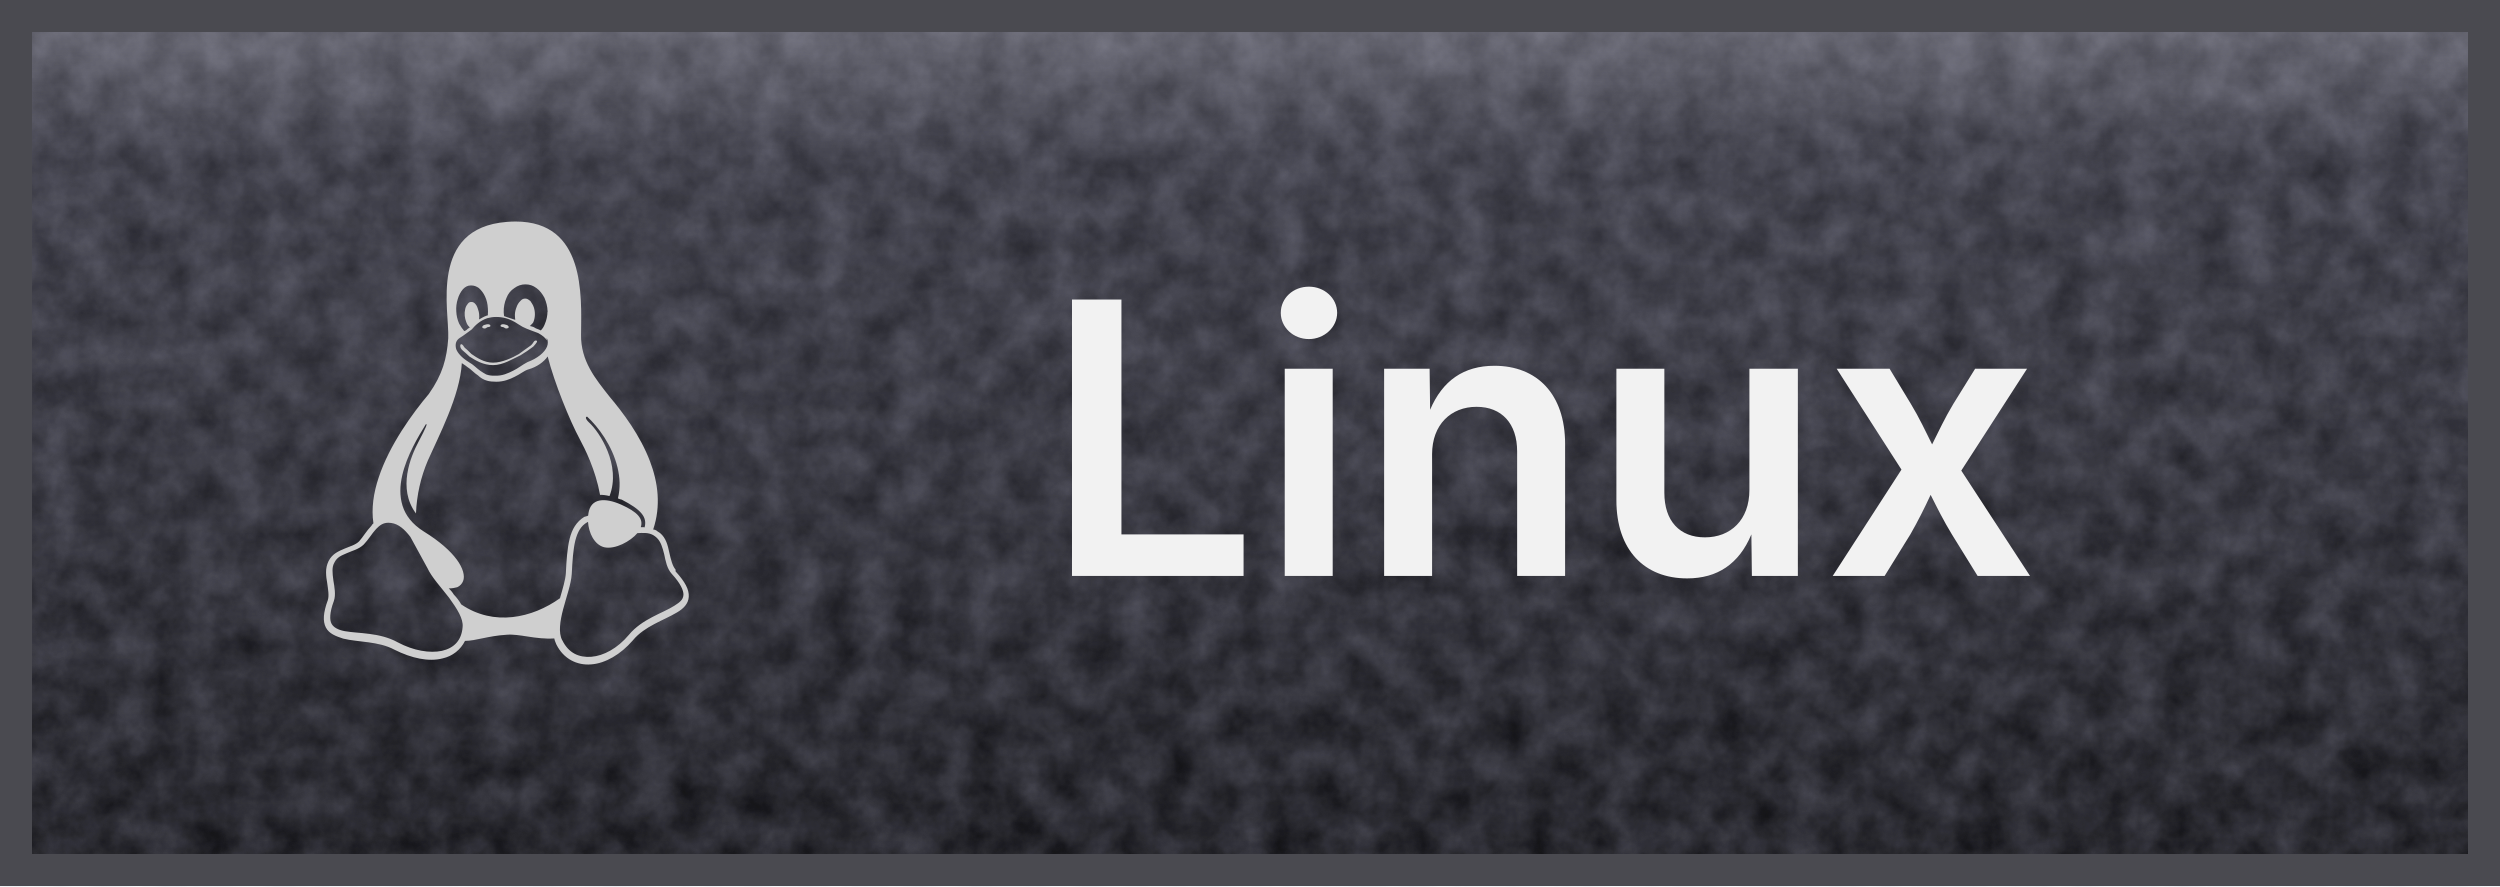
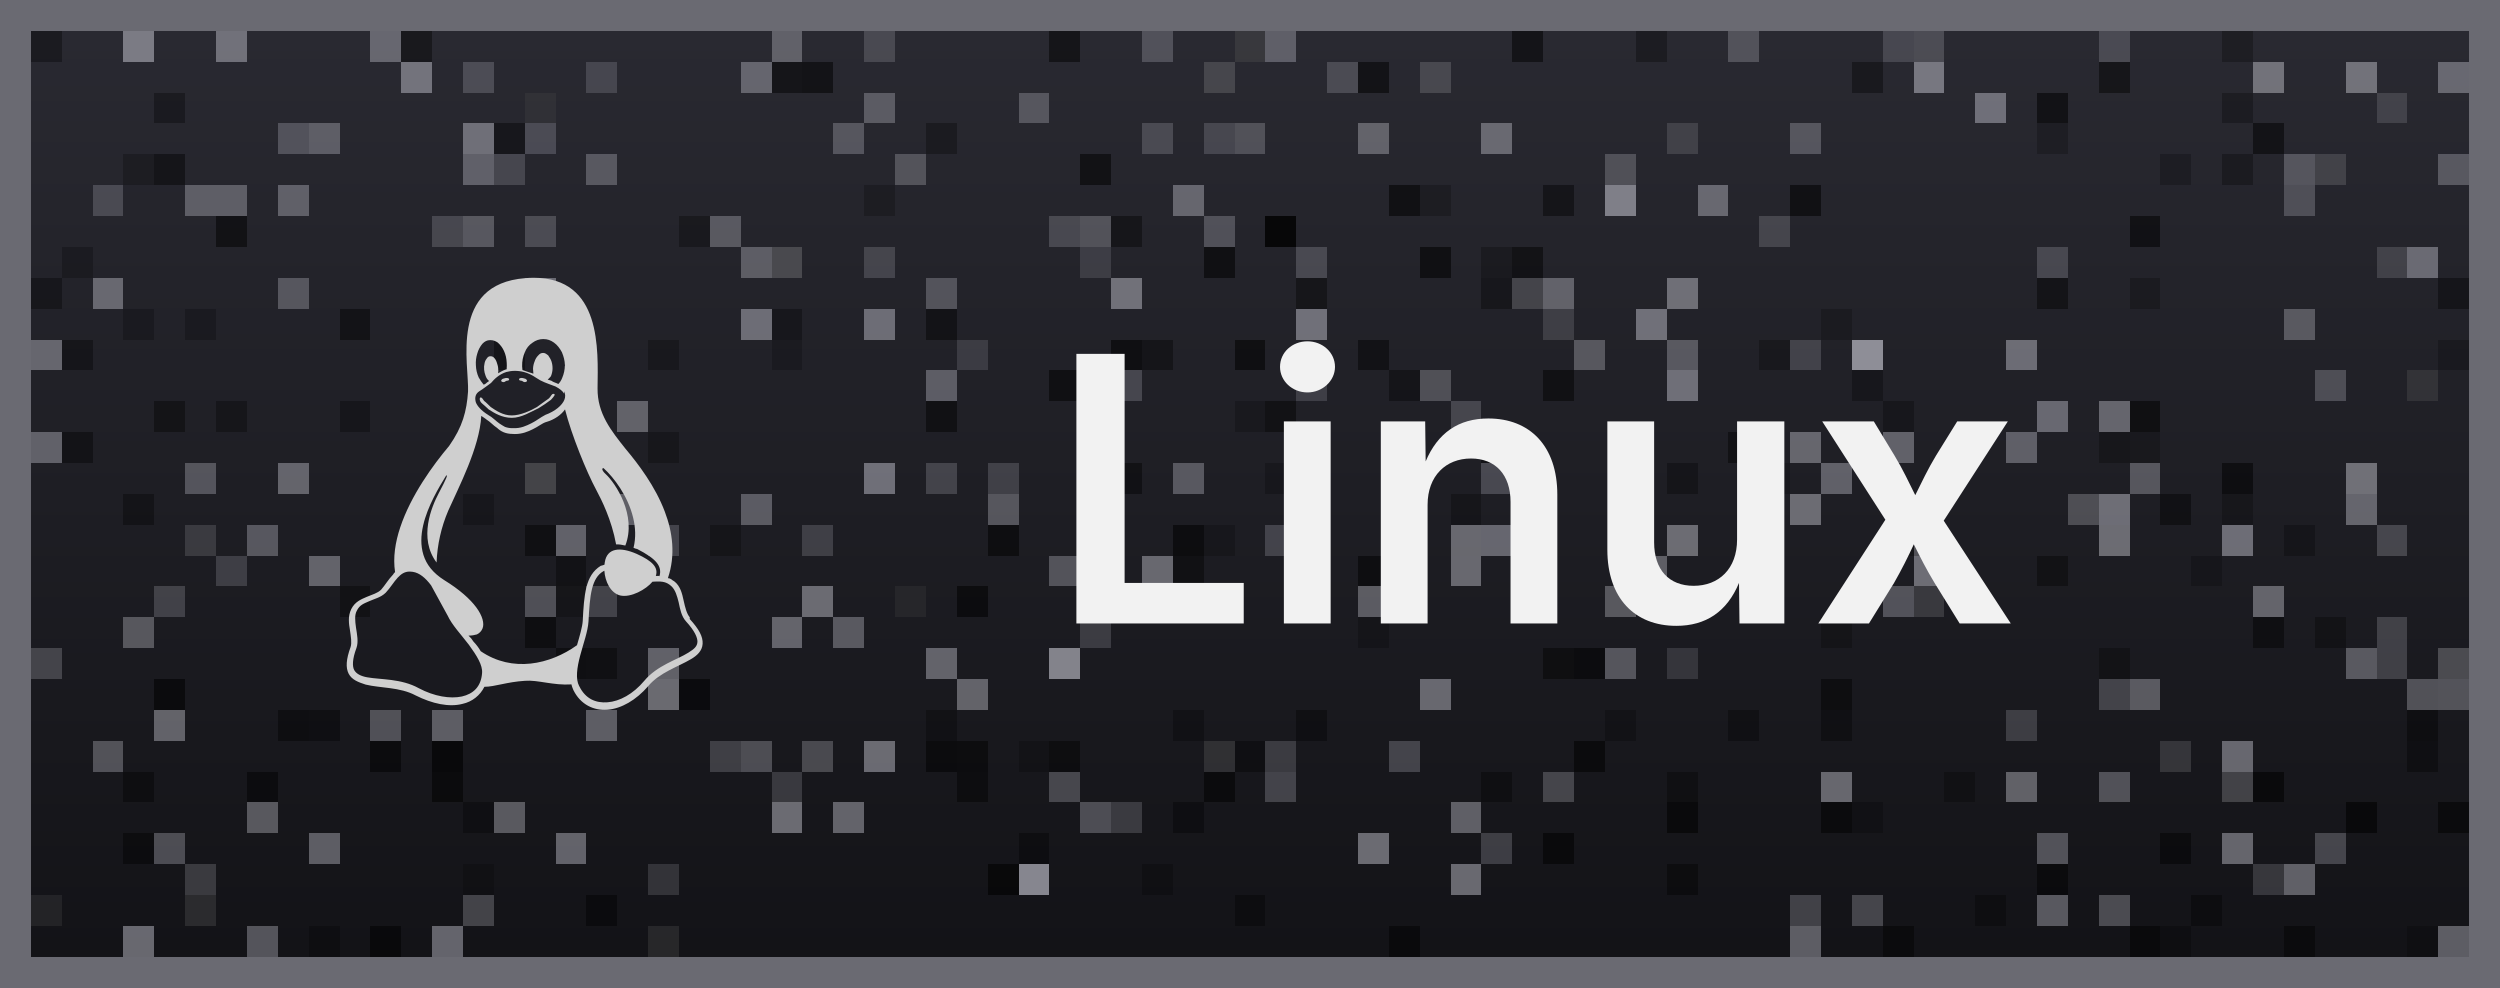
- <svg xmlns="http://www.w3.org/2000/svg" width="79" height="28" viewBox="0 0 79 28" role="img" aria-label="Linux">
+ <svg xmlns="http://www.w3.org/2000/svg" width="81" height="32" viewBox="0 0 81 32" role="img" aria-label="Linux">
  <defs>
    <linearGradient id="pt" x1="0" y1="0" x2="0" y2="1">
-       <stop offset="0" stop-color="#5a5a64" />
-       <stop offset="0.18" stop-color="#2a2a32" />
-       <stop offset="0.55" stop-color="#1e1e24" />
-       <stop offset="1" stop-color="#08080a" />
+       <stop offset="0" stop-color="#2a2a32" />
+       <stop offset="1" stop-color="#121216" />
    </linearGradient>
-     <filter id="gn" x="0" y="0" width="1" height="1" filterUnits="objectBoundingBox" primitiveUnits="userSpaceOnUse" color-interpolation-filters="sRGB">
-       <feTurbulence type="fractalNoise" baseFrequency="0.85" numOctaves="4" seed="4" stitchTiles="stitch" result="n" />
-       <feColorMatrix type="matrix" values="0 0 0 0 0.78  0 0 0 0 0.78  0 0 0 0 0.82  0 0 0 0.45 0" in="n" result="g" />
-       <feBlend in="SourceGraphic" in2="g" mode="overlay" />
-     </filter>
+     <clipPath id="face">
+       <rect x="0" y="0" width="81" height="32" />
+     </clipPath>
  </defs>
-   <rect x="0" y="0" width="79" height="28" shape-rendering="crispEdges" fill="url(#pt)" filter="url(#gn)" />
-   <rect x="0.5" y="0.5" width="78" height="27" fill="none" stroke="#4a4a50" shape-rendering="crispEdges" />
-   <g transform="translate(9.00 7.00) scale(0.5833)" fill="#cfcfcf">
+   <g clip-path="url(#face)" shape-rendering="crispEdges">
+     <rect x="0" y="0" width="81" height="32" fill="url(#pt)" />
+     <rect x="69" y="14" width="1" height="1" fill="#000000" opacity="0.21" />
+     <rect x="50" y="12" width="1" height="1" fill="#000000" opacity="0.48" />
+     <rect x="6" y="29" width="1" height="1" fill="#c8c8d2" opacity="0.42" />
+     <rect x="58" y="11" width="1" height="1" fill="#c8c8d2" opacity="0.20" />
+     <rect x="43" y="2" width="1" height="1" fill="#c8c8d2" opacity="0.22" />
+     <rect x="31" y="19" width="1" height="1" fill="#000000" opacity="0.54" />
+     <rect x="38" y="15" width="1" height="1" fill="#c8c8d2" opacity="0.34" />
+     <rect x="42" y="14" width="1" height="1" fill="#000000" opacity="0.33" />
+     <rect x="58" y="14" width="1" height="1" fill="#c8c8d2" opacity="0.42" />
+     <rect x="51" y="11" width="1" height="1" fill="#c8c8d2" opacity="0.32" />
+     <rect x="46" y="22" width="1" height="1" fill="#c8c8d2" opacity="0.45" />
+     <rect x="31" y="25" width="1" height="1" fill="#000000" opacity="0.43" />
+     <rect x="77" y="8" width="1" height="1" fill="#c8c8d2" opacity="0.18" />
+     <rect x="54" y="26" width="1" height="1" fill="#000000" opacity="0.56" />
+     <rect x="17" y="3" width="1" height="1" fill="#c8c8d2" opacity="0.22" />
+     <rect x="29" y="31" width="1" height="1" fill="#000000" opacity="0.41" />
+     <rect x="68" y="13" width="1" height="1" fill="#c8c8d2" opacity="0.41" />
+     <rect x="32" y="15" width="1" height="1" fill="#c8c8d2" opacity="0.20" />
+     <rect x="41" y="24" width="1" height="1" fill="#c8c8d2" opacity="0.20" />
+     <rect x="16" y="11" width="1" height="1" fill="#000000" opacity="0.40" />
+     <rect x="24" y="8" width="1" height="1" fill="#c8c8d2" opacity="0.35" />
+     <rect x="50" y="9" width="1" height="1" fill="#c8c8d2" opacity="0.38" />
+     <rect x="66" y="18" width="1" height="1" fill="#000000" opacity="0.37" />
+     <rect x="58" y="16" width="1" height="1" fill="#c8c8d2" opacity="0.46" />
+     <rect x="44" y="4" width="1" height="1" fill="#c8c8d2" opacity="0.37" />
+     <rect x="7" y="13" width="1" height="1" fill="#000000" opacity="0.32" />
+     <rect x="69" y="31" width="1" height="1" fill="#c8c8d2" opacity="0.28" />
+     <rect x="33" y="3" width="1" height="1" fill="#c8c8d2" opacity="0.29" />
+     <rect x="24" y="16" width="1" height="1" fill="#c8c8d2" opacity="0.36" />
+     <rect x="12" y="23" width="1" height="1" fill="#c8c8d2" opacity="0.32" />
+     <rect x="36" y="11" width="1" height="1" fill="#000000" opacity="0.55" />
+     <rect x="70" y="24" width="1" height="1" fill="#c8c8d2" opacity="0.27" />
+     <rect x="19" y="5" width="1" height="1" fill="#c8c8d2" opacity="0.31" />
+     <rect x="61" y="14" width="1" height="1" fill="#c8c8d2" opacity="0.39" />
+     <rect x="50" y="10" width="1" height="1" fill="#c8c8d2" opacity="0.17" />
+     <rect x="8" y="25" width="1" height="1" fill="#000000" opacity="0.46" />
+     <rect x="39" y="8" width="1" height="1" fill="#000000" opacity="0.55" />
+     <rect x="5" y="5" width="1" height="1" fill="#000000" opacity="0.44" />
+     <rect x="33" y="27" width="1" height="1" fill="#000000" opacity="0.36" />
+     <rect x="5" y="3" width="1" height="1" fill="#000000" opacity="0.33" />
+     <rect x="72" y="5" width="1" height="1" fill="#000000" opacity="0.29" />
+     <rect x="42" y="19" width="1" height="1" fill="#c8c8d2" opacity="0.43" />
+     <rect x="21" y="14" width="1" height="1" fill="#000000" opacity="0.26" />
+     <rect x="33" y="24" width="1" height="1" fill="#000000" opacity="0.21" />
+     <rect x="46" y="2" width="1" height="1" fill="#c8c8d2" opacity="0.32" />
+     <rect x="29" y="19" width="1" height="1" fill="#c8c8d2" opacity="0.20" />
+     <rect x="28" y="3" width="1" height="1" fill="#c8c8d2" opacity="0.32" />
+     <rect x="25" y="0" width="1" height="1" fill="#000000" opacity="0.26" />
+     <rect x="69" y="30" width="1" height="1" fill="#000000" opacity="0.49" />
+     <rect x="36" y="15" width="1" height="1" fill="#000000" opacity="0.42" />
+     <rect x="57" y="15" width="1" height="1" fill="#000000" opacity="0.20" />
+     <rect x="59" y="0" width="1" height="1" fill="#000000" opacity="0.49" />
+     <rect x="38" y="6" width="1" height="1" fill="#c8c8d2" opacity="0.40" />
+     <rect x="54" y="21" width="1" height="1" fill="#c8c8d2" opacity="0.16" />
+     <rect x="79" y="5" width="1" height="1" fill="#c8c8d2" opacity="0.31" />
+     <rect x="21" y="21" width="1" height="1" fill="#c8c8d2" opacity="0.41" />
+     <rect x="14" y="23" width="1" height="1" fill="#c8c8d2" opacity="0.39" />
+     <rect x="68" y="22" width="1" height="1" fill="#c8c8d2" opacity="0.24" />
+     <rect x="18" y="18" width="1" height="1" fill="#000000" opacity="0.36" />
+     <rect x="78" y="12" width="1" height="1" fill="#c8c8d2" opacity="0.27" />
+     <rect x="25" y="11" width="1" height="1" fill="#000000" opacity="0.20" />
+     <rect x="62" y="19" width="1" height="1" fill="#c8c8d2" opacity="0.41" />
+     <rect x="19" y="23" width="1" height="1" fill="#c8c8d2" opacity="0.39" />
+     <rect x="38" y="23" width="1" height="1" fill="#000000" opacity="0.28" />
+     <rect x="58" y="4" width="1" height="1" fill="#c8c8d2" opacity="0.29" />
+     <rect x="76" y="26" width="1" height="1" fill="#000000" opacity="0.44" />
+     <rect x="0" y="5" width="1" height="1" fill="#000000" opacity="0.20" />
+     <rect x="34" y="18" width="1" height="1" fill="#c8c8d2" opacity="0.32" />
+     <rect x="16" y="5" width="1" height="1" fill="#c8c8d2" opacity="0.20" />
+     <rect x="76" y="26" width="1" height="1" fill="#000000" opacity="0.26" />
+     <rect x="6" y="10" width="1" height="1" fill="#000000" opacity="0.23" />
+     <rect x="72" y="1" width="1" height="1" fill="#000000" opacity="0.28" />
+     <rect x="48" y="15" width="1" height="1" fill="#c8c8d2" opacity="0.25" />
+     <rect x="69" y="15" width="1" height="1" fill="#c8c8d2" opacity="0.33" />
+     <rect x="54" y="11" width="1" height="1" fill="#c8c8d2" opacity="0.33" />
+     <rect x="62" y="31" width="1" height="1" fill="#000000" opacity="0.46" />
+     <rect x="17" y="9" width="1" height="1" fill="#c8c8d2" opacity="0.43" />
+     <rect x="0" y="19" width="1" height="1" fill="#000000" opacity="0.34" />
+     <rect x="40" y="1" width="1" height="1" fill="#000000" opacity="0.37" />
+     <rect x="56" y="1" width="1" height="1" fill="#c8c8d2" opacity="0.26" />
+     <rect x="60" y="26" width="1" height="1" fill="#000000" opacity="0.24" />
+     <rect x="70" y="5" width="1" height="1" fill="#000000" opacity="0.23" />
+     <rect x="55" y="31" width="1" height="1" fill="#c8c8d2" opacity="0.20" />
+     <rect x="66" y="28" width="1" height="1" fill="#000000" opacity="0.49" />
+     <rect x="28" y="15" width="1" height="1" fill="#c8c8d2" opacity="0.33" />
+     <rect x="30" y="23" width="1" height="1" fill="#000000" opacity="0.29" />
+     <rect x="56" y="23" width="1" height="1" fill="#000000" opacity="0.32" />
+     <rect x="5" y="13" width="1" height="1" fill="#000000" opacity="0.39" />
+     <rect x="6" y="17" width="1" height="1" fill="#c8c8d2" opacity="0.30" />
+     <rect x="21" y="30" width="1" height="1" fill="#c8c8d2" opacity="0.33" />
+     <rect x="30" y="13" width="1" height="1" fill="#000000" opacity="0.48" />
+     <rect x="30" y="24" width="1" height="1" fill="#000000" opacity="0.51" />
+     <rect x="72" y="17" width="1" height="1" fill="#c8c8d2" opacity="0.47" />
+     <rect x="63" y="25" width="1" height="1" fill="#000000" opacity="0.27" />
+     <rect x="41" y="7" width="1" height="1" fill="#000000" opacity="0.37" />
+     <rect x="46" y="12" width="1" height="1" fill="#c8c8d2" opacity="0.28" />
+     <rect x="24" y="2" width="1" height="1" fill="#c8c8d2" opacity="0.38" />
+     <rect x="42" y="12" width="1" height="1" fill="#c8c8d2" opacity="0.18" />
+     <rect x="14" y="30" width="1" height="1" fill="#c8c8d2" opacity="0.45" />
+     <rect x="35" y="8" width="1" height="1" fill="#c8c8d2" opacity="0.16" />
+     <rect x="38" y="26" width="1" height="1" fill="#000000" opacity="0.35" />
+     <rect x="6" y="28" width="1" height="1" fill="#000000" opacity="0.47" />
+     <rect x="48" y="17" width="1" height="1" fill="#c8c8d2" opacity="0.43" />
+     <rect x="70" y="24" width="1" height="1" fill="#000000" opacity="0.26" />
+     <rect x="69" y="13" width="1" height="1" fill="#000000" opacity="0.26" />
+     <rect x="72" y="27" width="1" height="1" fill="#000000" opacity="0.34" />
+     <rect x="77" y="20" width="1" height="1" fill="#c8c8d2" opacity="0.22" />
+     <rect x="17" y="17" width="1" height="1" fill="#000000" opacity="0.45" />
+     <rect x="49" y="9" width="1" height="1" fill="#c8c8d2" opacity="0.37" />
+     <rect x="47" y="26" width="1" height="1" fill="#c8c8d2" opacity="0.41" />
+     <rect x="4" y="27" width="1" height="1" fill="#000000" opacity="0.41" />
+     <rect x="6" y="29" width="1" height="1" fill="#000000" opacity="0.55" />
+     <rect x="62" y="18" width="1" height="1" fill="#c8c8d2" opacity="0.47" />
+     <rect x="3" y="6" width="1" height="1" fill="#c8c8d2" opacity="0.23" />
+     <rect x="40" y="29" width="1" height="1" fill="#000000" opacity="0.34" />
+     <rect x="39" y="17" width="1" height="1" fill="#000000" opacity="0.20" />
+     <rect x="43" y="0" width="1" height="1" fill="#000000" opacity="0.24" />
+     <rect x="67" y="16" width="1" height="1" fill="#c8c8d2" opacity="0.28" />
+     <rect x="72" y="24" width="1" height="1" fill="#c8c8d2" opacity="0.45" />
+     <rect x="25" y="8" width="1" height="1" fill="#c8c8d2" opacity="0.46" />
+     <rect x="51" y="0" width="1" height="1" fill="#c8c8d2" opacity="0.33" />
+     <rect x="73" y="25" width="1" height="1" fill="#000000" opacity="0.56" />
+     <rect x="27" y="0" width="1" height="1" fill="#000000" opacity="0.31" />
+     <rect x="74" y="17" width="1" height="1" fill="#000000" opacity="0.27" />
+     <rect x="14" y="24" width="1" height="1" fill="#000000" opacity="0.30" />
+     <rect x="45" y="24" width="1" height="1" fill="#c8c8d2" opacity="0.25" />
+     <rect x="4" y="30" width="1" height="1" fill="#c8c8d2" opacity="0.47" />
+     <rect x="61" y="17" width="1" height="1" fill="#000000" opacity="0.25" />
+     <rect x="52" y="5" width="1" height="1" fill="#c8c8d2" opacity="0.26" />
+     <rect x="27" y="20" width="1" height="1" fill="#c8c8d2" opacity="0.36" />
+     <rect x="54" y="17" width="1" height="1" fill="#c8c8d2" opacity="0.46" />
+     <rect x="48" y="27" width="1" height="1" fill="#c8c8d2" opacity="0.23" />
+     <rect x="66" y="3" width="1" height="1" fill="#000000" opacity="0.54" />
+     <rect x="74" y="6" width="1" height="1" fill="#c8c8d2" opacity="0.26" />
+     <rect x="15" y="4" width="1" height="1" fill="#c8c8d2" opacity="0.45" />
+     <rect x="17" y="4" width="1" height="1" fill="#c8c8d2" opacity="0.23" />
+     <rect x="29" y="5" width="1" height="1" fill="#c8c8d2" opacity="0.28" />
+     <rect x="71" y="0" width="1" height="1" fill="#c8c8d2" opacity="0.24" />
+     <rect x="34" y="21" width="1" height="1" fill="#c8c8d2" opacity="0.36" />
+     <rect x="66" y="29" width="1" height="1" fill="#c8c8d2" opacity="0.38" />
+     <rect x="73" y="4" width="1" height="1" fill="#000000" opacity="0.51" />
+     <rect x="25" y="8" width="1" height="1" fill="#000000" opacity="0.34" />
+     <rect x="30" y="15" width="1" height="1" fill="#c8c8d2" opacity="0.22" />
+     <rect x="54" y="15" width="1" height="1" fill="#000000" opacity="0.31" />
+     <rect x="3" y="24" width="1" height="1" fill="#c8c8d2" opacity="0.33" />
+     <rect x="54" y="4" width="1" height="1" fill="#c8c8d2" opacity="0.29" />
+     <rect x="80" y="20" width="1" height="1" fill="#c8c8d2" opacity="0.38" />
+     <rect x="80" y="24" width="1" height="1" fill="#c8c8d2" opacity="0.22" />
+     <rect x="71" y="29" width="1" height="1" fill="#000000" opacity="0.35" />
+     <rect x="1" y="9" width="1" height="1" fill="#000000" opacity="0.33" />
+     <rect x="25" y="10" width="1" height="1" fill="#000000" opacity="0.31" />
+     <rect x="18" y="21" width="1" height="1" fill="#000000" opacity="0.43" />
+     <rect x="27" y="26" width="1" height="1" fill="#c8c8d2" opacity="0.43" />
+     <rect x="78" y="30" width="1" height="1" fill="#000000" opacity="0.20" />
+     <rect x="53" y="1" width="1" height="1" fill="#000000" opacity="0.31" />
+     <rect x="13" y="31" width="1" height="1" fill="#c8c8d2" opacity="0.30" />
+     <rect x="34" y="21" width="1" height="1" fill="#c8c8d2" opacity="0.38" />
+     <rect x="1" y="11" width="1" height="1" fill="#c8c8d2" opacity="0.41" />
+     <rect x="60" y="12" width="1" height="1" fill="#000000" opacity="0.29" />
+     <rect x="54" y="25" width="1" height="1" fill="#000000" opacity="0.32" />
+     <rect x="40" y="31" width="1" height="1" fill="#c8c8d2" opacity="0.22" />
+     <rect x="12" y="30" width="1" height="1" fill="#000000" opacity="0.51" />
+     <rect x="55" y="6" width="1" height="1" fill="#c8c8d2" opacity="0.41" />
+     <rect x="23" y="24" width="1" height="1" fill="#c8c8d2" opacity="0.22" />
+     <rect x="4" y="1" width="1" height="1" fill="#c8c8d2" opacity="0.32" />
+     <rect x="31" y="24" width="1" height="1" fill="#000000" opacity="0.47" />
+     <rect x="28" y="6" width="1" height="1" fill="#000000" opacity="0.23" />
+     <rect x="77" y="21" width="1" height="1" fill="#c8c8d2" opacity="0.22" />
+     <rect x="49" y="8" width="1" height="1" fill="#000000" opacity="0.48" />
+     <rect x="51" y="21" width="1" height="1" fill="#000000" opacity="0.30" />
+     <rect x="22" y="0" width="1" height="1" fill="#c8c8d2" opacity="0.47" />
+     <rect x="41" y="7" width="1" height="1" fill="#000000" opacity="0.54" />
+     <rect x="15" y="29" width="1" height="1" fill="#c8c8d2" opacity="0.26" />
+     <rect x="79" y="9" width="1" height="1" fill="#000000" opacity="0.39" />
+     <rect x="51" y="24" width="1" height="1" fill="#000000" opacity="0.54" />
+     <rect x="30" y="10" width="1" height="1" fill="#000000" opacity="0.45" />
+     <rect x="37" y="18" width="1" height="1" fill="#c8c8d2" opacity="0.44" />
+     <rect x="4" y="16" width="1" height="1" fill="#000000" opacity="0.34" />
+     <rect x="61" y="1" width="1" height="1" fill="#c8c8d2" opacity="0.19" />
+     <rect x="69" y="13" width="1" height="1" fill="#000000" opacity="0.34" />
+     <rect x="28" y="8" width="1" height="1" fill="#c8c8d2" opacity="0.20" />
+     <rect x="45" y="12" width="1" height="1" fill="#000000" opacity="0.36" />
+     <rect x="50" y="0" width="1" height="1" fill="#000000" opacity="0.32" />
+     <rect x="48" y="4" width="1" height="1" fill="#c8c8d2" opacity="0.41" />
+     <rect x="76" y="31" width="1" height="1" fill="#c8c8d2" opacity="0.33" />
+     <rect x="17" y="3" width="1" height="1" fill="#000000" opacity="0.35" />
+     <rect x="2" y="14" width="1" height="1" fill="#000000" opacity="0.39" />
+     <rect x="59" y="0" width="1" height="1" fill="#c8c8d2" opacity="0.30" />
+     <rect x="9" y="4" width="1" height="1" fill="#c8c8d2" opacity="0.27" />
+     <rect x="55" y="31" width="1" height="1" fill="#000000" opacity="0.38" />
+     <rect x="42" y="14" width="1" height="1" fill="#c8c8d2" opacity="0.39" />
+     <rect x="72" y="15" width="1" height="1" fill="#000000" opacity="0.52" />
+     <rect x="77" y="17" width="1" height="1" fill="#c8c8d2" opacity="0.24" />
+     <rect x="42" y="8" width="1" height="1" fill="#c8c8d2" opacity="0.23" />
+     <rect x="56" y="14" width="1" height="1" fill="#000000" opacity="0.43" />
+     <rect x="38" y="0" width="1" height="1" fill="#000000" opacity="0.20" />
+     <rect x="36" y="9" width="1" height="1" fill="#c8c8d2" opacity="0.47" />
+     <rect x="18" y="0" width="1" height="1" fill="#000000" opacity="0.40" />
+     <rect x="73" y="20" width="1" height="1" fill="#000000" opacity="0.44" />
+     <rect x="71" y="18" width="1" height="1" fill="#000000" opacity="0.21" />
+     <rect x="2" y="11" width="1" height="1" fill="#000000" opacity="0.35" />
+     <rect x="59" y="23" width="1" height="1" fill="#000000" opacity="0.35" />
+     <rect x="6" y="15" width="1" height="1" fill="#c8c8d2" opacity="0.32" />
+     <rect x="42" y="14" width="1" height="1" fill="#000000" opacity="0.30" />
+     <rect x="58" y="6" width="1" height="1" fill="#000000" opacity="0.54" />
+     <rect x="10" y="4" width="1" height="1" fill="#c8c8d2" opacity="0.34" />
+     <rect x="39" y="7" width="1" height="1" fill="#c8c8d2" opacity="0.27" />
+     <rect x="52" y="6" width="1" height="1" fill="#c8c8d2" opacity="0.25" />
+     <rect x="4" y="20" width="1" height="1" fill="#c8c8d2" opacity="0.48" />
+     <rect x="12" y="24" width="1" height="1" fill="#000000" opacity="0.51" />
+     <rect x="9" y="9" width="1" height="1" fill="#c8c8d2" opacity="0.31" />
+     <rect x="25" y="1" width="1" height="1" fill="#c8c8d2" opacity="0.35" />
+     <rect x="18" y="19" width="1" height="1" fill="#000000" opacity="0.23" />
+     <rect x="47" y="17" width="1" height="1" fill="#c8c8d2" opacity="0.24" />
+     <rect x="40" y="24" width="1" height="1" fill="#000000" opacity="0.36" />
+     <rect x="14" y="25" width="1" height="1" fill="#000000" opacity="0.54" />
+     <rect x="15" y="2" width="1" height="1" fill="#c8c8d2" opacity="0.23" />
+     <rect x="41" y="15" width="1" height="1" fill="#000000" opacity="0.23" />
+     <rect x="16" y="4" width="1" height="1" fill="#000000" opacity="0.40" />
+     <rect x="38" y="18" width="1" height="1" fill="#000000" opacity="0.40" />
+     <rect x="21" y="30" width="1" height="1" fill="#000000" opacity="0.51" />
+     <rect x="57" y="7" width="1" height="1" fill="#c8c8d2" opacity="0.20" />
+     <rect x="79" y="26" width="1" height="1" fill="#000000" opacity="0.52" />
+     <rect x="57" y="11" width="1" height="1" fill="#000000" opacity="0.28" />
+     <rect x="70" y="30" width="1" height="1" fill="#000000" opacity="0.26" />
+     <rect x="45" y="19" width="1" height="1" fill="#c8c8d2" opacity="0.45" />
+     <rect x="53" y="18" width="1" height="1" fill="#000000" opacity="0.49" />
+     <rect x="48" y="8" width="1" height="1" fill="#000000" opacity="0.26" />
+     <rect x="72" y="25" width="1" height="1" fill="#000000" opacity="0.32" />
+     <rect x="35" y="5" width="1" height="1" fill="#000000" opacity="0.53" />
+     <rect x="59" y="10" width="1" height="1" fill="#000000" opacity="0.21" />
+     <rect x="25" y="25" width="1" height="1" fill="#c8c8d2" opacity="0.19" />
+     <rect x="38" y="17" width="1" height="1" fill="#000000" opacity="0.55" />
+     <rect x="40" y="11" width="1" height="1" fill="#000000" opacity="0.54" />
+     <rect x="62" y="2" width="1" height="1" fill="#c8c8d2" opacity="0.18" />
+     <rect x="71" y="0" width="1" height="1" fill="#000000" opacity="0.23" />
+     <rect x="19" y="19" width="1" height="1" fill="#c8c8d2" opacity="0.23" />
+     <rect x="74" y="30" width="1" height="1" fill="#000000" opacity="0.44" />
+     <rect x="2" y="31" width="1" height="1" fill="#000000" opacity="0.23" />
+     <rect x="59" y="15" width="1" height="1" fill="#c8c8d2" opacity="0.39" />
+     <rect x="72" y="27" width="1" height="1" fill="#c8c8d2" opacity="0.47" />
+     <rect x="14" y="24" width="1" height="1" fill="#000000" opacity="0.45" />
+     <rect x="52" y="6" width="1" height="1" fill="#c8c8d2" opacity="0.40" />
+     <rect x="23" y="7" width="1" height="1" fill="#c8c8d2" opacity="0.32" />
+     <rect x="58" y="29" width="1" height="1" fill="#c8c8d2" opacity="0.25" />
+     <rect x="32" y="28" width="1" height="1" fill="#000000" opacity="0.38" />
+     <rect x="8" y="26" width="1" height="1" fill="#c8c8d2" opacity="0.24" />
+     <rect x="20" y="16" width="1" height="1" fill="#c8c8d2" opacity="0.38" />
+     <rect x="15" y="16" width="1" height="1" fill="#000000" opacity="0.23" />
+     <rect x="46" y="6" width="1" height="1" fill="#000000" opacity="0.23" />
+     <rect x="78" y="24" width="1" height="1" fill="#000000" opacity="0.36" />
+     <rect x="35" y="26" width="1" height="1" fill="#c8c8d2" opacity="0.31" />
+     <rect x="73" y="19" width="1" height="1" fill="#c8c8d2" opacity="0.42" />
+     <rect x="26" y="0" width="1" height="1" fill="#c8c8d2" opacity="0.28" />
+     <rect x="75" y="12" width="1" height="1" fill="#c8c8d2" opacity="0.27" />
+     <rect x="68" y="14" width="1" height="1" fill="#000000" opacity="0.27" />
+     <rect x="79" y="30" width="1" height="1" fill="#c8c8d2" opacity="0.41" />
+     <rect x="64" y="29" width="1" height="1" fill="#000000" opacity="0.31" />
+     <rect x="36" y="12" width="1" height="1" fill="#c8c8d2" opacity="0.23" />
+     <rect x="42" y="23" width="1" height="1" fill="#000000" opacity="0.36" />
+     <rect x="16" y="31" width="1" height="1" fill="#000000" opacity="0.47" />
+     <rect x="80" y="22" width="1" height="1" fill="#c8c8d2" opacity="0.28" />
+     <rect x="78" y="8" width="1" height="1" fill="#c8c8d2" opacity="0.43" />
+     <rect x="74" y="5" width="1" height="1" fill="#c8c8d2" opacity="0.29" />
+     <rect x="34" y="0" width="1" height="1" fill="#c8c8d2" opacity="0.26" />
+     <rect x="28" y="10" width="1" height="1" fill="#c8c8d2" opacity="0.45" />
+     <rect x="54" y="9" width="1" height="1" fill="#c8c8d2" opacity="0.46" />
+     <rect x="50" y="21" width="1" height="1" fill="#000000" opacity="0.44" />
+     <rect x="68" y="29" width="1" height="1" fill="#000000" opacity="0.44" />
+     <rect x="30" y="4" width="1" height="1" fill="#000000" opacity="0.30" />
+     <rect x="62" y="19" width="1" height="1" fill="#000000" opacity="0.42" />
+     <rect x="18" y="17" width="1" height="1" fill="#c8c8d2" opacity="0.40" />
+     <rect x="34" y="25" width="1" height="1" fill="#c8c8d2" opacity="0.27" />
+     <rect x="44" y="11" width="1" height="1" fill="#000000" opacity="0.46" />
+     <rect x="25" y="20" width="1" height="1" fill="#c8c8d2" opacity="0.42" />
+     <rect x="50" y="0" width="1" height="1" fill="#c8c8d2" opacity="0.26" />
+     <rect x="40" y="1" width="1" height="1" fill="#c8c8d2" opacity="0.17" />
+     <rect x="50" y="27" width="1" height="1" fill="#000000" opacity="0.54" />
+     <rect x="48" y="9" width="1" height="1" fill="#000000" opacity="0.33" />
+     <rect x="66" y="9" width="1" height="1" fill="#000000" opacity="0.44" />
+     <rect x="75" y="5" width="1" height="1" fill="#c8c8d2" opacity="0.17" />
+     <rect x="69" y="7" width="1" height="1" fill="#000000" opacity="0.52" />
+     <rect x="0" y="3" width="1" height="1" fill="#000000" opacity="0.36" />
+     <rect x="54" y="28" width="1" height="1" fill="#000000" opacity="0.40" />
+     <rect x="39" y="4" width="1" height="1" fill="#c8c8d2" opacity="0.20" />
+     <rect x="28" y="15" width="1" height="1" fill="#c8c8d2" opacity="0.23" />
+     <rect x="17" y="15" width="1" height="1" fill="#000000" opacity="0.47" />
+     <rect x="77" y="3" width="1" height="1" fill="#c8c8d2" opacity="0.17" />
+     <rect x="72" y="25" width="1" height="1" fill="#c8c8d2" opacity="0.27" />
+     <rect x="80" y="24" width="1" height="1" fill="#000000" opacity="0.26" />
+     <rect x="15" y="26" width="1" height="1" fill="#000000" opacity="0.31" />
+     <rect x="10" y="18" width="1" height="1" fill="#c8c8d2" opacity="0.41" />
+     <rect x="70" y="16" width="1" height="1" fill="#000000" opacity="0.42" />
+     <rect x="60" y="11" width="1" height="1" fill="#c8c8d2" opacity="0.34" />
+     <rect x="51" y="0" width="1" height="1" fill="#000000" opacity="0.49" />
+     <rect x="6" y="17" width="1" height="1" fill="#000000" opacity="0.27" />
+     <rect x="5" y="19" width="1" height="1" fill="#c8c8d2" opacity="0.22" />
+     <rect x="24" y="24" width="1" height="1" fill="#c8c8d2" opacity="0.30" />
+     <rect x="18" y="27" width="1" height="1" fill="#c8c8d2" opacity="0.43" />
+     <rect x="49" y="9" width="1" height="1" fill="#000000" opacity="0.29" />
+     <rect x="47" y="17" width="1" height="1" fill="#c8c8d2" opacity="0.26" />
+     <rect x="9" y="15" width="1" height="1" fill="#c8c8d2" opacity="0.41" />
+     <rect x="1" y="1" width="1" height="1" fill="#000000" opacity="0.34" />
+     <rect x="34" y="7" width="1" height="1" fill="#c8c8d2" opacity="0.22" />
+     <rect x="44" y="18" width="1" height="1" fill="#000000" opacity="0.49" />
+     <rect x="80" y="18" width="1" height="1" fill="#c8c8d2" opacity="0.30" />
+     <rect x="9" y="23" width="1" height="1" fill="#000000" opacity="0.40" />
+     <rect x="79" y="22" width="1" height="1" fill="#c8c8d2" opacity="0.33" />
+     <rect x="35" y="17" width="1" height="1" fill="#000000" opacity="0.53" />
+     <rect x="10" y="30" width="1" height="1" fill="#000000" opacity="0.26" />
+     <rect x="50" y="31" width="1" height="1" fill="#000000" opacity="0.46" />
+     <rect x="78" y="31" width="1" height="1" fill="#c8c8d2" opacity="0.41" />
+     <rect x="46" y="8" width="1" height="1" fill="#000000" opacity="0.55" />
+     <rect x="36" y="26" width="1" height="1" fill="#c8c8d2" opacity="0.20" />
+     <rect x="60" y="11" width="1" height="1" fill="#c8c8d2" opacity="0.47" />
+     <rect x="47" y="16" width="1" height="1" fill="#000000" opacity="0.27" />
+     <rect x="21" y="11" width="1" height="1" fill="#000000" opacity="0.28" />
+     <rect x="50" y="6" width="1" height="1" fill="#000000" opacity="0.43" />
+     <rect x="62" y="17" width="1" height="1" fill="#c8c8d2" opacity="0.31" />
+     <rect x="0" y="9" width="1" height="1" fill="#c8c8d2" opacity="0.26" />
+     <rect x="79" y="21" width="1" height="1" fill="#000000" opacity="0.48" />
+     <rect x="58" y="30" width="1" height="1" fill="#c8c8d2" opacity="0.41" />
+     <rect x="14" y="7" width="1" height="1" fill="#c8c8d2" opacity="0.21" />
+     <rect x="28" y="24" width="1" height="1" fill="#c8c8d2" opacity="0.47" />
+     <rect x="4" y="20" width="1" height="1" fill="#000000" opacity="0.21" />
+     <rect x="41" y="1" width="1" height="1" fill="#c8c8d2" opacity="0.34" />
+     <rect x="55" y="31" width="1" height="1" fill="#000000" opacity="0.48" />
+     <rect x="0" y="26" width="1" height="1" fill="#000000" opacity="0.25" />
+     <rect x="9" y="31" width="1" height="1" fill="#000000" opacity="0.32" />
+     <rect x="72" y="3" width="1" height="1" fill="#000000" opacity="0.27" />
+     <rect x="22" y="22" width="1" height="1" fill="#000000" opacity="0.55" />
+     <rect x="44" y="19" width="1" height="1" fill="#c8c8d2" opacity="0.37" />
+     <rect x="65" y="25" width="1" height="1" fill="#000000" opacity="0.45" />
+     <rect x="39" y="2" width="1" height="1" fill="#c8c8d2" opacity="0.38" />
+     <rect x="15" y="5" width="1" height="1" fill="#c8c8d2" opacity="0.36" />
+     <rect x="48" y="14" width="1" height="1" fill="#000000" opacity="0.38" />
+     <rect x="39" y="2" width="1" height="1" fill="#000000" opacity="0.31" />
+     <rect x="51" y="21" width="1" height="1" fill="#000000" opacity="0.31" />
+     <rect x="6" y="6" width="1" height="1" fill="#c8c8d2" opacity="0.35" />
+     <rect x="4" y="25" width="1" height="1" fill="#000000" opacity="0.38" />
+     <rect x="16" y="26" width="1" height="1" fill="#000000" opacity="0.31" />
+     <rect x="5" y="22" width="1" height="1" fill="#000000" opacity="0.56" />
+     <rect x="47" y="28" width="1" height="1" fill="#c8c8d2" opacity="0.47" />
+     <rect x="61" y="19" width="1" height="1" fill="#c8c8d2" opacity="0.32" />
+     <rect x="20" y="13" width="1" height="1" fill="#c8c8d2" opacity="0.39" />
+     <rect x="74" y="10" width="1" height="1" fill="#c8c8d2" opacity="0.33" />
+     <rect x="13" y="2" width="1" height="1" fill="#c8c8d2" opacity="0.47" />
+     <rect x="23" y="17" width="1" height="1" fill="#000000" opacity="0.29" />
+     <rect x="47" y="18" width="1" height="1" fill="#c8c8d2" opacity="0.44" />
+     <rect x="54" y="19" width="1" height="1" fill="#c8c8d2" opacity="0.24" />
+     <rect x="7" y="7" width="1" height="1" fill="#000000" opacity="0.50" />
+     <rect x="17" y="19" width="1" height="1" fill="#c8c8d2" opacity="0.30" />
+     <rect x="18" y="0" width="1" height="1" fill="#c8c8d2" opacity="0.45" />
+     <rect x="34" y="12" width="1" height="1" fill="#000000" opacity="0.50" />
+     <rect x="0" y="11" width="1" height="1" fill="#000000" opacity="0.35" />
+     <rect x="52" y="19" width="1" height="1" fill="#c8c8d2" opacity="0.35" />
+     <rect x="62" y="1" width="1" height="1" fill="#c8c8d2" opacity="0.22" />
+     <rect x="24" y="10" width="1" height="1" fill="#c8c8d2" opacity="0.45" />
+     <rect x="69" y="9" width="1" height="1" fill="#000000" opacity="0.24" />
+     <rect x="41" y="13" width="1" height="1" fill="#000000" opacity="0.45" />
+     <rect x="33" y="28" width="1" height="1" fill="#c8c8d2" opacity="0.41" />
+     <rect x="35" y="20" width="1" height="1" fill="#c8c8d2" opacity="0.19" />
+     <rect x="76" y="2" width="1" height="1" fill="#c8c8d2" opacity="0.46" />
+     <rect x="50" y="25" width="1" height="1" fill="#c8c8d2" opacity="0.26" />
+     <rect x="39" y="25" width="1" height="1" fill="#000000" opacity="0.52" />
+     <rect x="72" y="16" width="1" height="1" fill="#000000" opacity="0.24" />
+     <rect x="19" y="29" width="1" height="1" fill="#000000" opacity="0.43" />
+     <rect x="19" y="2" width="1" height="1" fill="#c8c8d2" opacity="0.19" />
+     <rect x="60" y="29" width="1" height="1" fill="#c8c8d2" opacity="0.27" />
+     <rect x="5" y="23" width="1" height="1" fill="#c8c8d2" opacity="0.42" />
+     <rect x="0" y="5" width="1" height="1" fill="#000000" opacity="0.48" />
+     <rect x="78" y="12" width="1" height="1" fill="#000000" opacity="0.35" />
+     <rect x="32" y="16" width="1" height="1" fill="#c8c8d2" opacity="0.33" />
+     <rect x="65" y="11" width="1" height="1" fill="#c8c8d2" opacity="0.45" />
+     <rect x="7" y="18" width="1" height="1" fill="#c8c8d2" opacity="0.20" />
+     <rect x="11" y="19" width="1" height="1" fill="#000000" opacity="0.35" />
+     <rect x="41" y="7" width="1" height="1" fill="#000000" opacity="0.37" />
+     <rect x="75" y="20" width="1" height="1" fill="#000000" opacity="0.31" />
+     <rect x="10" y="27" width="1" height="1" fill="#c8c8d2" opacity="0.40" />
+     <rect x="35" y="16" width="1" height="1" fill="#c8c8d2" opacity="0.28" />
+     <rect x="42" y="15" width="1" height="1" fill="#000000" opacity="0.51" />
+     <rect x="8" y="26" width="1" height="1" fill="#c8c8d2" opacity="0.17" />
+     <rect x="68" y="29" width="1" height="1" fill="#c8c8d2" opacity="0.34" />
+     <rect x="50" y="31" width="1" height="1" fill="#c8c8d2" opacity="0.27" />
+     <rect x="74" y="28" width="1" height="1" fill="#c8c8d2" opacity="0.42" />
+     <rect x="8" y="30" width="1" height="1" fill="#c8c8d2" opacity="0.36" />
+     <rect x="13" y="1" width="1" height="1" fill="#000000" opacity="0.40" />
+     <rect x="48" y="25" width="1" height="1" fill="#000000" opacity="0.34" />
+     <rect x="36" y="7" width="1" height="1" fill="#000000" opacity="0.40" />
+     <rect x="21" y="28" width="1" height="1" fill="#c8c8d2" opacity="0.17" />
+     <rect x="78" y="23" width="1" height="1" fill="#000000" opacity="0.41" />
+     <rect x="3" y="9" width="1" height="1" fill="#c8c8d2" opacity="0.42" />
+     <rect x="68" y="17" width="1" height="1" fill="#c8c8d2" opacity="0.46" />
+     <rect x="17" y="20" width="1" height="1" fill="#000000" opacity="0.48" />
+     <rect x="42" y="10" width="1" height="1" fill="#c8c8d2" opacity="0.47" />
+     <rect x="0" y="12" width="1" height="1" fill="#c8c8d2" opacity="0.19" />
+     <rect x="75" y="27" width="1" height="1" fill="#c8c8d2" opacity="0.27" />
+     <rect x="65" y="25" width="1" height="1" fill="#c8c8d2" opacity="0.45" />
+     <rect x="53" y="18" width="1" height="1" fill="#c8c8d2" opacity="0.43" />
+     <rect x="8" y="17" width="1" height="1" fill="#c8c8d2" opacity="0.34" />
+     <rect x="26" y="17" width="1" height="1" fill="#c8c8d2" opacity="0.20" />
+     <rect x="80" y="26" width="1" height="1" fill="#c8c8d2" opacity="0.33" />
+     <rect x="40" y="13" width="1" height="1" fill="#000000" opacity="0.21" />
+     <rect x="70" y="27" width="1" height="1" fill="#000000" opacity="0.46" />
+     <rect x="59" y="20" width="1" height="1" fill="#000000" opacity="0.24" />
+     <rect x="66" y="8" width="1" height="1" fill="#c8c8d2" opacity="0.22" />
+     <rect x="39" y="24" width="1" height="1" fill="#000000" opacity="0.50" />
+     <rect x="60" y="2" width="1" height="1" fill="#000000" opacity="0.37" />
+     <rect x="35" y="13" width="1" height="1" fill="#000000" opacity="0.31" />
+     <rect x="1" y="29" width="1" height="1" fill="#c8c8d2" opacity="0.19" />
+     <rect x="41" y="17" width="1" height="1" fill="#c8c8d2" opacity="0.23" />
+     <rect x="26" y="24" width="1" height="1" fill="#c8c8d2" opacity="0.28" />
+     <rect x="68" y="1" width="1" height="1" fill="#c8c8d2" opacity="0.21" />
+     <rect x="52" y="21" width="1" height="1" fill="#c8c8d2" opacity="0.34" />
+     <rect x="45" y="6" width="1" height="1" fill="#000000" opacity="0.55" />
+     <rect x="31" y="0" width="1" height="1" fill="#000000" opacity="0.36" />
+     <rect x="0" y="20" width="1" height="1" fill="#000000" opacity="0.36" />
+     <rect x="79" y="2" width="1" height="1" fill="#c8c8d2" opacity="0.40" />
+     <rect x="37" y="11" width="1" height="1" fill="#000000" opacity="0.37" />
+     <rect x="76" y="16" width="1" height="1" fill="#c8c8d2" opacity="0.42" />
+     <rect x="21" y="17" width="1" height="1" fill="#c8c8d2" opacity="0.23" />
+     <rect x="10" y="23" width="1" height="1" fill="#000000" opacity="0.36" />
+     <rect x="4" y="1" width="1" height="1" fill="#c8c8d2" opacity="0.29" />
+     <rect x="0" y="5" width="1" height="1" fill="#000000" opacity="0.28" />
+     <rect x="73" y="28" width="1" height="1" fill="#c8c8d2" opacity="0.19" />
+     <rect x="80" y="19" width="1" height="1" fill="#000000" opacity="0.21" />
+     <rect x="30" y="21" width="1" height="1" fill="#c8c8d2" opacity="0.42" />
+     <rect x="22" y="7" width="1" height="1" fill="#000000" opacity="0.31" />
+     <rect x="59" y="26" width="1" height="1" fill="#000000" opacity="0.51" />
+     <rect x="42" y="9" width="1" height="1" fill="#000000" opacity="0.38" />
+     <rect x="76" y="21" width="1" height="1" fill="#c8c8d2" opacity="0.36" />
+     <rect x="11" y="10" width="1" height="1" fill="#000000" opacity="0.44" />
+     <rect x="53" y="10" width="1" height="1" fill="#c8c8d2" opacity="0.47" />
+     <rect x="29" y="19" width="1" height="1" fill="#000000" opacity="0.38" />
+     <rect x="42" y="0" width="1" height="1" fill="#c8c8d2" opacity="0.42" />
+     <rect x="17" y="7" width="1" height="1" fill="#c8c8d2" opacity="0.24" />
+     <rect x="4" y="5" width="1" height="1" fill="#000000" opacity="0.24" />
+     <rect x="15" y="28" width="1" height="1" fill="#000000" opacity="0.21" />
+     <rect x="68" y="16" width="1" height="1" fill="#c8c8d2" opacity="0.47" />
+     <rect x="65" y="14" width="1" height="1" fill="#c8c8d2" opacity="0.38" />
+     <rect x="26" y="2" width="1" height="1" fill="#000000" opacity="0.52" />
+     <rect x="21" y="22" width="1" height="1" fill="#c8c8d2" opacity="0.46" />
+     <rect x="6" y="28" width="1" height="1" fill="#c8c8d2" opacity="0.25" />
+     <rect x="46" y="2" width="1" height="1" fill="#000000" opacity="0.21" />
+     <rect x="31" y="22" width="1" height="1" fill="#c8c8d2" opacity="0.42" />
+     <rect x="37" y="4" width="1" height="1" fill="#c8c8d2" opacity="0.22" />
+     <rect x="28" y="1" width="1" height="1" fill="#c8c8d2" opacity="0.20" />
+     <rect x="32" y="17" width="1" height="1" fill="#000000" opacity="0.52" />
+     <rect x="5" y="0" width="1" height="1" fill="#000000" opacity="0.27" />
+     <rect x="9" y="6" width="1" height="1" fill="#c8c8d2" opacity="0.36" />
+     <rect x="52" y="23" width="1" height="1" fill="#000000" opacity="0.24" />
+     <rect x="12" y="0" width="1" height="1" fill="#000000" opacity="0.26" />
+     <rect x="76" y="15" width="1" height="1" fill="#c8c8d2" opacity="0.48" />
+     <rect x="37" y="1" width="1" height="1" fill="#c8c8d2" opacity="0.25" />
+     <rect x="1" y="21" width="1" height="1" fill="#c8c8d2" opacity="0.24" />
+     <rect x="25" y="26" width="1" height="1" fill="#c8c8d2" opacity="0.48" />
+     <rect x="80" y="28" width="1" height="1" fill="#000000" opacity="0.51" />
+     <rect x="7" y="1" width="1" height="1" fill="#c8c8d2" opacity="0.45" />
+     <rect x="40" y="4" width="1" height="1" fill="#c8c8d2" opacity="0.26" />
+     <rect x="35" y="7" width="1" height="1" fill="#c8c8d2" opacity="0.28" />
+     <rect x="34" y="1" width="1" height="1" fill="#000000" opacity="0.49" />
+     <rect x="39" y="24" width="1" height="1" fill="#c8c8d2" opacity="0.19" />
+     <rect x="44" y="20" width="1" height="1" fill="#000000" opacity="0.22" />
+     <rect x="45" y="31" width="1" height="1" fill="#c8c8d2" opacity="0.41" />
+     <rect x="54" y="12" width="1" height="1" fill="#c8c8d2" opacity="0.47" />
+     <rect x="66" y="13" width="1" height="1" fill="#c8c8d2" opacity="0.43" />
+     <rect x="61" y="13" width="1" height="1" fill="#000000" opacity="0.27" />
+     <rect x="32" y="28" width="1" height="1" fill="#000000" opacity="0.32" />
+     <rect x="21" y="31" width="1" height="1" fill="#000000" opacity="0.52" />
+     <rect x="2" y="8" width="1" height="1" fill="#000000" opacity="0.24" />
+     <rect x="15" y="7" width="1" height="1" fill="#c8c8d2" opacity="0.31" />
+     <rect x="47" y="13" width="1" height="1" fill="#c8c8d2" opacity="0.23" />
+     <rect x="12" y="1" width="1" height="1" fill="#c8c8d2" opacity="0.39" />
+     <rect x="26" y="19" width="1" height="1" fill="#c8c8d2" opacity="0.46" />
+     <rect x="68" y="21" width="1" height="1" fill="#000000" opacity="0.28" />
+     <rect x="31" y="11" width="1" height="1" fill="#c8c8d2" opacity="0.16" />
+     <rect x="44" y="2" width="1" height="1" fill="#000000" opacity="0.52" />
+     <rect x="65" y="23" width="1" height="1" fill="#c8c8d2" opacity="0.21" />
+     <rect x="59" y="25" width="1" height="1" fill="#c8c8d2" opacity="0.45" />
+     <rect x="36" y="31" width="1" height="1" fill="#000000" opacity="0.32" />
+     <rect x="66" y="27" width="1" height="1" fill="#c8c8d2" opacity="0.34" />
+     <rect x="0" y="27" width="1" height="1" fill="#c8c8d2" opacity="0.39" />
+     <rect x="1" y="29" width="1" height="1" fill="#000000" opacity="0.35" />
+     <rect x="7" y="6" width="1" height="1" fill="#c8c8d2" opacity="0.35" />
+     <rect x="32" y="31" width="1" height="1" fill="#c8c8d2" opacity="0.43" />
+     <rect x="27" y="4" width="1" height="1" fill="#c8c8d2" opacity="0.29" />
+     <rect x="62" y="2" width="1" height="1" fill="#c8c8d2" opacity="0.38" />
+     <rect x="17" y="15" width="1" height="1" fill="#c8c8d2" opacity="0.28" />
+     <rect x="64" y="3" width="1" height="1" fill="#c8c8d2" opacity="0.45" />
+     <rect x="37" y="28" width="1" height="1" fill="#000000" opacity="0.23" />
+     <rect x="79" y="11" width="1" height="1" fill="#000000" opacity="0.23" />
+     <rect x="73" y="2" width="1" height="1" fill="#c8c8d2" opacity="0.46" />
+     <rect x="68" y="2" width="1" height="1" fill="#000000" opacity="0.46" />
+     <rect x="30" y="9" width="1" height="1" fill="#c8c8d2" opacity="0.29" />
+     <rect x="79" y="21" width="1" height="1" fill="#c8c8d2" opacity="0.33" />
+     <rect x="19" y="21" width="1" height="1" fill="#000000" opacity="0.40" />
+     <rect x="80" y="2" width="1" height="1" fill="#000000" opacity="0.35" />
+     <rect x="44" y="0" width="1" height="1" fill="#c8c8d2" opacity="0.20" />
+     <rect x="25" y="2" width="1" height="1" fill="#000000" opacity="0.48" />
+     <rect x="4" y="10" width="1" height="1" fill="#000000" opacity="0.23" />
+     <rect x="66" y="4" width="1" height="1" fill="#000000" opacity="0.22" />
+     <rect x="1" y="14" width="1" height="1" fill="#c8c8d2" opacity="0.39" />
+     <rect x="68" y="25" width="1" height="1" fill="#c8c8d2" opacity="0.33" />
+     <rect x="44" y="27" width="1" height="1" fill="#c8c8d2" opacity="0.48" />
+     <rect x="69" y="22" width="1" height="1" fill="#c8c8d2" opacity="0.37" />
+     <rect x="61" y="30" width="1" height="1" fill="#000000" opacity="0.44" />
+     <rect x="45" y="30" width="1" height="1" fill="#000000" opacity="0.47" />
+     <rect x="33" y="28" width="1" height="1" fill="#c8c8d2" opacity="0.38" />
+     <rect x="30" y="12" width="1" height="1" fill="#c8c8d2" opacity="0.36" />
+     <rect x="11" y="13" width="1" height="1" fill="#000000" opacity="0.30" />
+     <rect x="49" y="1" width="1" height="1" fill="#000000" opacity="0.51" />
+     <rect x="5" y="27" width="1" height="1" fill="#c8c8d2" opacity="0.31" />
+     <rect x="54" y="4" width="1" height="1" fill="#000000" opacity="0.24" />
+     <rect x="16" y="26" width="1" height="1" fill="#c8c8d2" opacity="0.40" />
+     <rect x="41" y="25" width="1" height="1" fill="#c8c8d2" opacity="0.25" />
+     <rect x="59" y="22" width="1" height="1" fill="#000000" opacity="0.45" />
+     <rect x="78" y="22" width="1" height="1" fill="#c8c8d2" opacity="0.32" />
+     <rect x="34" y="24" width="1" height="1" fill="#000000" opacity="0.43" />
+   </g>
+   <rect x="0.5" y="0.5" width="80" height="31" fill="none" stroke="#6a6a72" shape-rendering="crispEdges" />
+   <g transform="translate(10.00 9.00) scale(0.5833)" fill="#cfcfcf">
    <path d="M12.504 0c-.155 0-.315.008-.48.021-4.226.333-3.105 4.807-3.17 6.298-.076 1.092-.3 1.953-1.05 3.02-.885 1.051-2.127 2.75-2.716 4.521-.278.832-.41 1.684-.287 2.489a.424.424 0 00-.11.135c-.26.268-.45.6-.663.839-.199.199-.485.267-.797.4-.313.136-.658.269-.864.68-.09.189-.136.394-.132.602 0 .199.027.4.055.536.058.399.116.728.04.97-.249.68-.28 1.145-.106 1.484.174.334.535.47.94.601.81.2 1.91.135 2.774.6.926.466 1.866.67 2.616.47.526-.116.97-.464 1.208-.946.587-.003 1.23-.269 2.26-.334.699-.058 1.574.267 2.577.2.025.134.063.198.114.333l.003.003c.391.778 1.113 1.132 1.884 1.071.771-.06 1.592-.536 2.257-1.306.631-.765 1.683-1.084 2.378-1.503.348-.199.629-.469.649-.853.023-.4-.2-.811-.714-1.376v-.097l-.003-.003c-.17-.2-.25-.535-.338-.926-.085-.401-.182-.786-.492-1.046h-.003c-.059-.054-.123-.067-.188-.135a.357.357 0 00-.19-.064c.431-1.278.264-2.55-.173-3.694-.533-1.41-1.465-2.638-2.175-3.483-.796-1.005-1.576-1.957-1.56-3.368.026-2.152.236-6.133-3.544-6.139zm.529 3.405h.013c.213 0 .396.062.584.198.19.135.33.332.438.533.105.259.158.459.166.724 0-.02.006-.04.006-.06v.105a.086.086 0 01-.004-.021l-.004-.024a1.807 1.807 0 01-.15.706.953.953 0 01-.213.335.71.71 0 00-.088-.042c-.104-.045-.198-.064-.284-.133a1.312 1.312 0 00-.22-.066c.05-.06.146-.133.183-.198.053-.128.082-.264.088-.402v-.02a1.21 1.21 0 00-.061-.4c-.045-.134-.101-.2-.183-.333-.084-.066-.167-.132-.267-.132h-.016c-.093 0-.176.03-.262.132a.8.8 0 00-.205.334 1.18 1.18 0 00-.09.4v.019c.002.089.008.179.02.267-.193-.067-.438-.135-.607-.202a1.635 1.635 0 01-.018-.2v-.02a1.772 1.772 0 01.15-.768c.082-.22.232-.406.43-.533a.985.985 0 01.594-.2zm-2.962.059h.036c.142 0 .27.048.399.135.146.129.264.288.344.465.09.199.14.4.153.667v.004c.007.134.006.2-.002.266v.08c-.03.007-.056.018-.083.024-.152.055-.274.135-.393.2.012-.09.013-.18.003-.267v-.015c-.012-.133-.04-.2-.082-.333a.613.613 0 00-.166-.267.248.248 0 00-.183-.064h-.021c-.071.006-.13.04-.186.132a.552.552 0 00-.12.27.944.944 0 00-.023.33v.015c.012.135.037.2.08.334.046.134.098.2.166.268.01.009.02.018.034.024-.07.057-.117.07-.176.136a.304.304 0 01-.131.068 2.62 2.62 0 01-.275-.402 1.772 1.772 0 01-.155-.667 1.759 1.759 0 01.08-.668 1.43 1.43 0 01.283-.535c.128-.133.26-.2.418-.2zm1.37 1.706c.332 0 .733.065 1.216.399.293.2.523.269 1.052.468h.003c.255.136.405.266.478.399v-.131a.571.571 0 01.016.47c-.123.31-.516.643-1.063.842v.002c-.268.135-.501.333-.775.465-.276.135-.588.292-1.012.267a1.139 1.139 0 01-.448-.067 3.566 3.566 0 01-.322-.198c-.195-.135-.363-.332-.612-.465v-.005h-.005c-.4-.246-.616-.512-.686-.71-.07-.268-.005-.47.193-.6.224-.135.38-.271.483-.336.104-.074.143-.102.176-.131h.002v-.003c.169-.202.436-.47.839-.601.139-.036.294-.065.466-.065zm2.8 2.142c.358 1.417 1.196 3.475 1.735 4.473.286.534.855 1.659 1.102 3.024.156-.005.33.018.513.064.646-1.671-.546-3.467-1.089-3.966-.22-.2-.232-.335-.123-.335.59.534 1.365 1.572 1.646 2.757.13.535.16 1.104.021 1.67.067.028.135.06.205.067 1.032.534 1.413.938 1.23 1.537v-.043c-.06-.003-.12 0-.18 0h-.016c.151-.467-.182-.825-1.065-1.224-.915-.4-1.646-.336-1.77.465-.008.043-.013.066-.018.135-.068.023-.139.053-.209.064-.43.268-.662.669-.793 1.187-.13.533-.17 1.156-.205 1.869v.003c-.02.334-.17.838-.319 1.35-1.5 1.072-3.58 1.538-5.348.334a2.645 2.645 0 00-.402-.533 1.45 1.45 0 00-.275-.333c.182 0 .338-.03.465-.067a.615.615 0 00.314-.334c.108-.267 0-.697-.345-1.163-.345-.467-.931-.995-1.788-1.521-.63-.4-.986-.87-1.15-1.396-.165-.534-.143-1.085-.015-1.645.245-1.07.873-2.11 1.274-2.763.107-.065.037.135-.408.974-.396.751-1.14 2.497-.122 3.854a8.123 8.123 0 01.647-2.876c.564-1.278 1.743-3.504 1.836-5.268.048.036.217.135.289.202.218.133.38.333.59.465.21.201.477.335.876.335.039.003.075.006.11.006.412 0 .73-.134.997-.268.29-.134.52-.334.74-.4h.005c.467-.135.835-.402 1.044-.7zm2.185 8.958c.037.6.343 1.245.882 1.377.588.134 1.434-.333 1.791-.765l.211-.01c.315-.007.577.01.847.268l.003.003c.208.199.305.53.391.876.085.4.154.78.409 1.066.486.527.645.906.636 1.14l.003-.007v.018l-.003-.012c-.015.262-.185.396-.498.595-.63.401-1.746.712-2.457 1.57-.618.737-1.37 1.14-2.036 1.191-.664.053-1.237-.2-1.574-.898l-.005-.003c-.21-.4-.12-1.025.056-1.69.176-.668.428-1.344.463-1.897.037-.714.076-1.335.195-1.814.12-.465.308-.797.641-.984l.045-.022zm-10.814.049h.01c.053 0 .105.005.157.014.376.055.706.333 1.023.752l.91 1.664.003.003c.243.533.754 1.064 1.189 1.637.434.598.77 1.131.729 1.57v.006c-.057.744-.48 1.148-1.125 1.294-.645.135-1.52.002-2.395-.464-.968-.536-2.118-.469-2.857-.602-.369-.066-.61-.2-.723-.4-.11-.2-.113-.602.123-1.23v-.004l.002-.003c.117-.334.03-.752-.027-1.118-.055-.401-.083-.71.043-.94.16-.334.396-.4.69-.533.294-.135.64-.202.915-.47h.002v-.002c.256-.268.445-.601.668-.838.19-.201.38-.336.663-.336zm7.159-9.074c-.435.201-.945.535-1.488.535-.542 0-.97-.267-1.28-.466-.154-.134-.28-.268-.373-.335-.164-.134-.144-.333-.074-.333.109.016.129.134.199.2.096.066.215.2.36.333.292.2.68.467 1.167.467.485 0 1.053-.267 1.398-.466.195-.135.445-.334.648-.467.156-.136.149-.267.279-.267.128.016.034.134-.147.332a8.097 8.097 0 01-.69.468zm-1.082-1.583V5.64c-.006-.02.013-.042.029-.05.074-.043.18-.027.26.004.063 0 .16.067.15.135-.006.049-.085.066-.135.066-.055 0-.092-.043-.141-.068-.052-.018-.146-.008-.163-.065zm-.551 0c-.02.058-.113.049-.166.066-.047.025-.086.068-.14.068-.05 0-.13-.02-.136-.068-.01-.066.088-.133.15-.133.08-.031.184-.047.259-.005.019.009.036.03.03.05v.02h.003z" />
  </g>
-   <text x="33" y="18.2" font-family="system-ui, -apple-system, Segoe UI, sans-serif" font-size="12" font-weight="600" fill="#f2f2f2">Linux</text>
+   <text x="34" y="20.2" font-family="system-ui, -apple-system, Segoe UI, sans-serif" font-size="12" font-weight="600" fill="#f2f2f2">Linux</text>
</svg>
